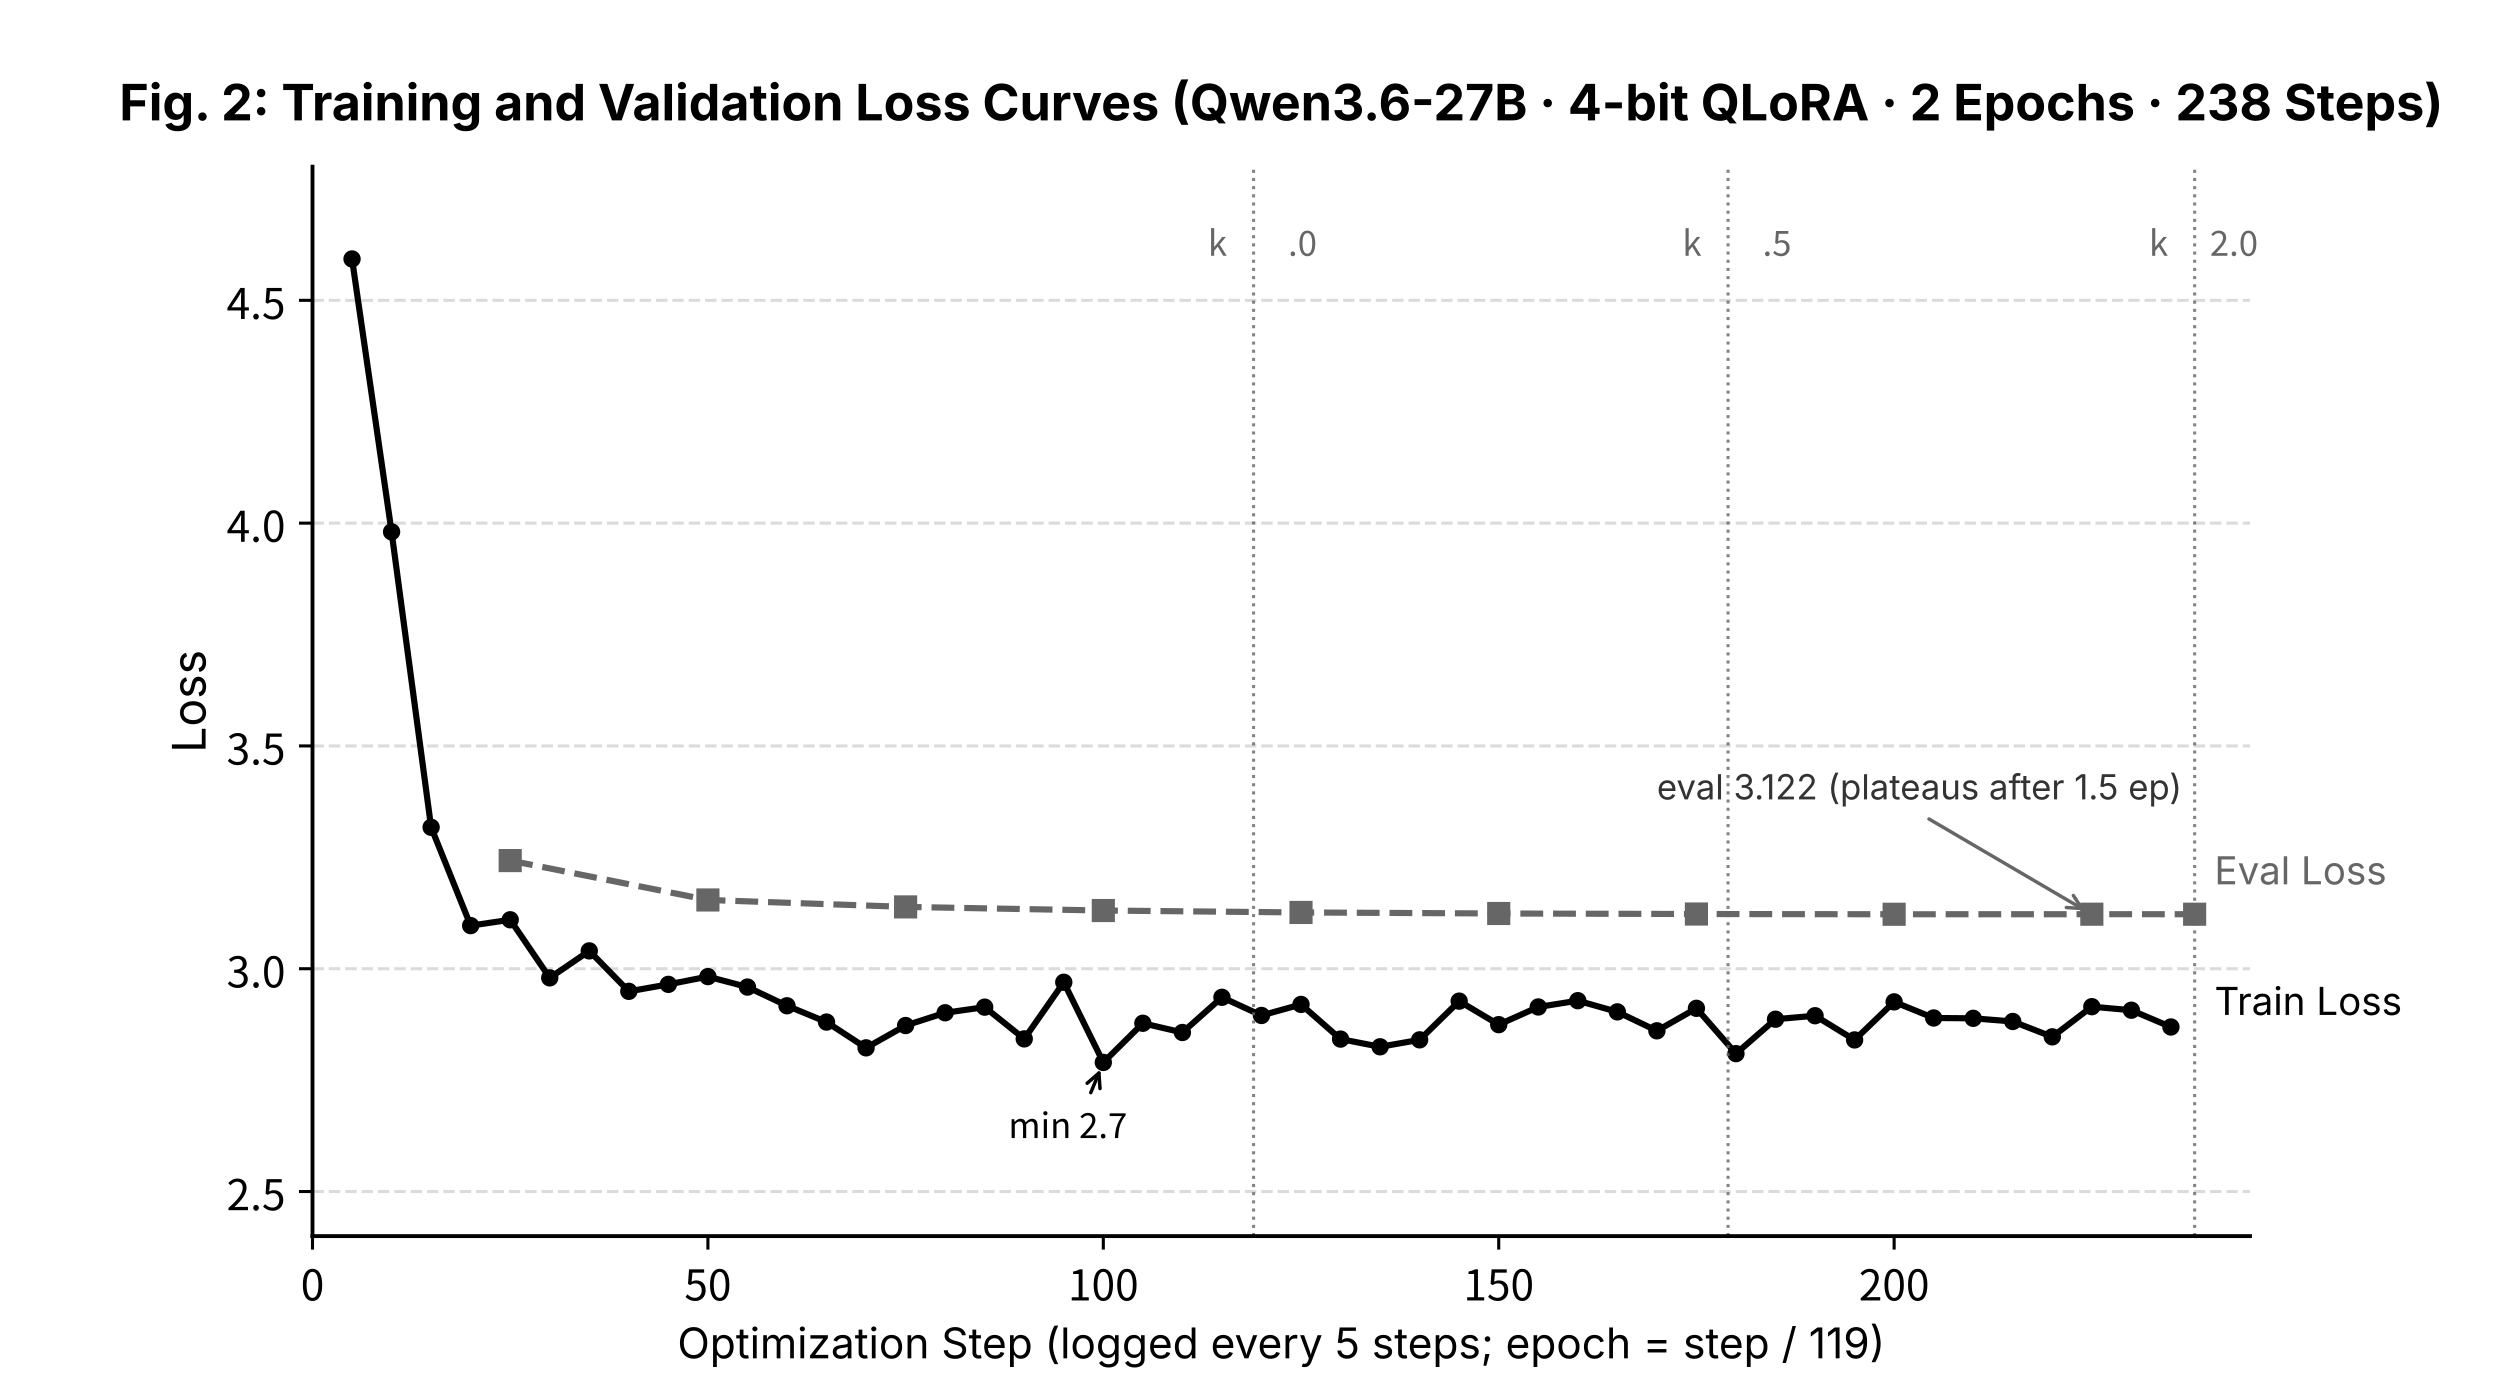
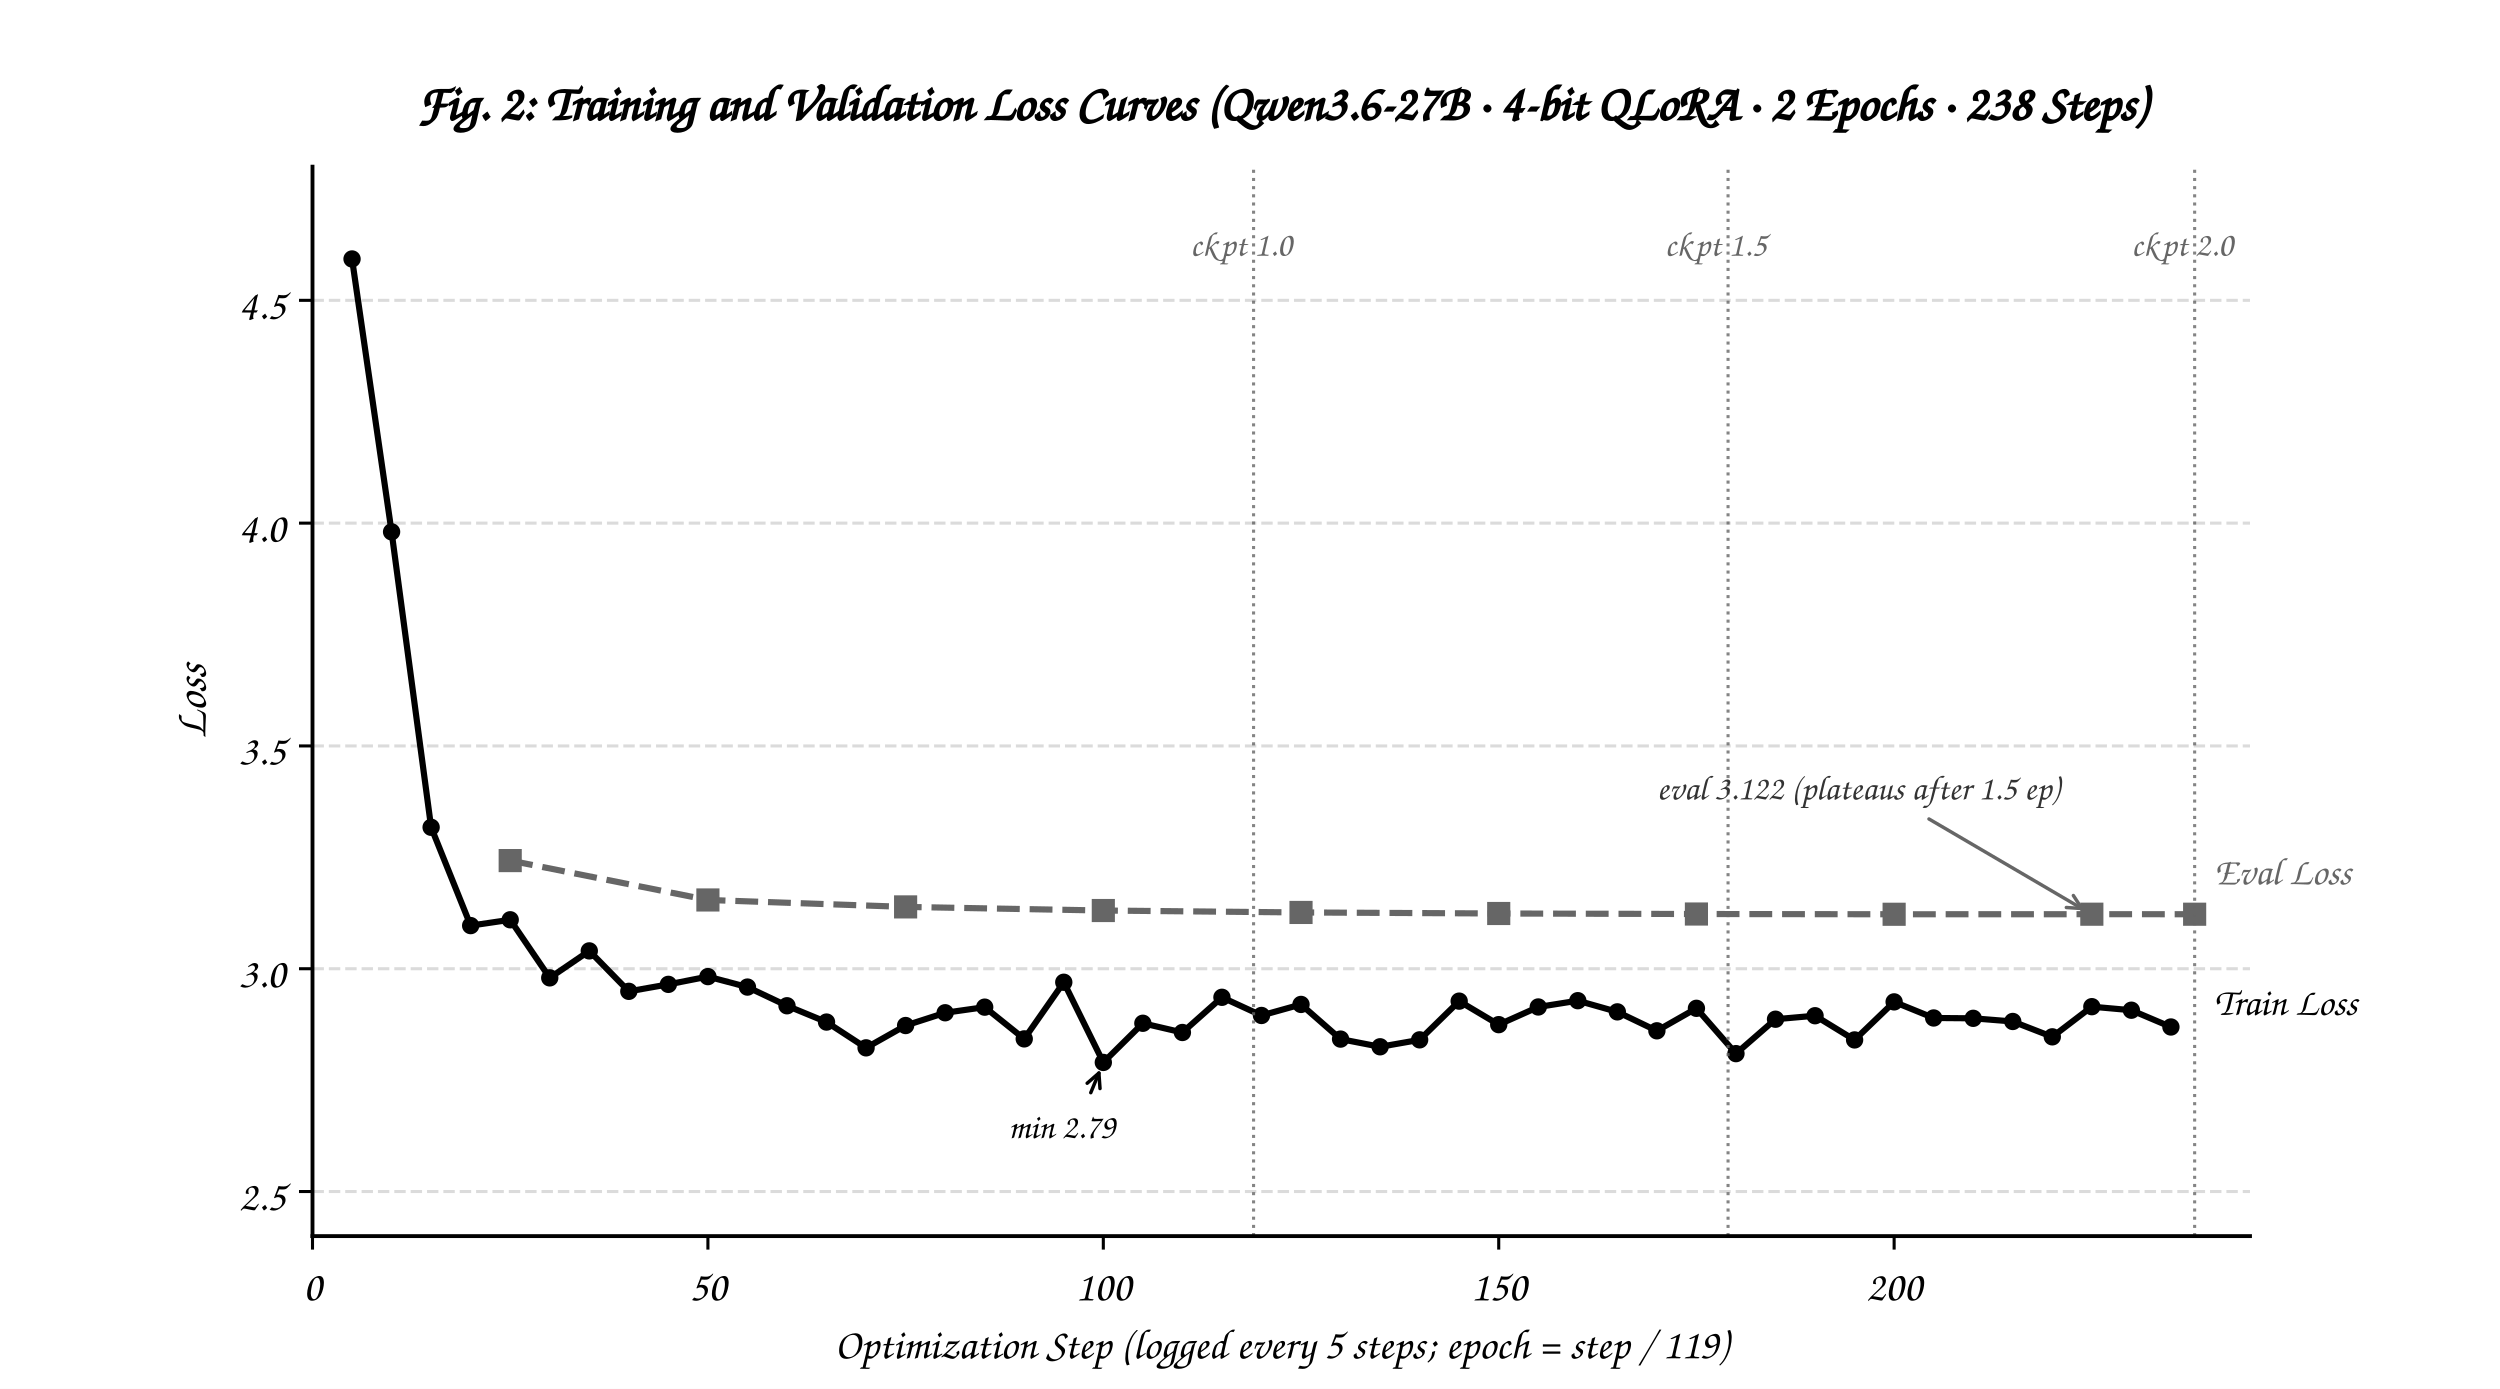
<svg xmlns="http://www.w3.org/2000/svg" xmlns:xlink="http://www.w3.org/1999/xlink" width="648pt" height="360pt" viewBox="0 0 648 360" version="1.1">
  <defs>
-     <style type="text/css">*{stroke-linejoin: round; stroke-linecap: butt}</style>
+     <style type="text/css">*{stroke-linejoin: round; stroke-linecap: butt} text{font-family: 'Comic Sans MS', 'Comic Neue', 'Noto Sans SC', cursive}</style>
  </defs>
  <g id="figure_1">
    <g id="patch_1">
      <path d="M 0 360  L 648 360  L 648 0  L 0 0  z " style="fill: #ffffff" />
    </g>
    <g id="axes_1">
      <g id="patch_2">
        <path d="M 81 320.4  L 583.2 320.4  L 583.2 43.2  L 81 43.2  z " style="fill: #ffffff" />
      </g>
      <g id="matplotlib.axis_1">
        <g id="xtick_1">
          <g id="line2d_1">
            <defs>
              <path id="m268f616302" d="M 0 0  L 0 3.5  " style="stroke: #000000; stroke-width: 0.8" />
            </defs>
            <g>
              <use xlink:href="#m268f616302" x="81" y="320.4" style="stroke: #000000; stroke-width: 0.8" />
            </g>
          </g>
          <g id="text_1">
-             <g transform="translate(77.9475 337.08) scale(0.11 -0.11)">
-               <defs>
-                 <path id="NotoSansCJKsc-Regular-11" d="M 1779 -83  C 2669 -83 3238 723 3238 2362  C 3238 3987 2669 4774 1779 4774  C 883 4774 320 3987 320 2362  C 320 723 883 -83 1779 -83  z M 1779 390  C 1248 390 883 986 883 2362  C 883 3731 1248 4314 1779 4314  C 2310 4314 2675 3731 2675 2362  C 2675 986 2310 390 1779 390  z " transform="scale(0.015625)" />
-               </defs>
-               <use xlink:href="#NotoSansCJKsc-Regular-11" />
-             </g>
+             <text x="81" y="337.08" text-anchor="middle" font-size="11">0</text>
          </g>
        </g>
        <g id="xtick_2">
          <g id="line2d_2">
            <g>
              <use xlink:href="#m268f616302" x="183.49" y="320.4" style="stroke: #000000; stroke-width: 0.8" />
            </g>
          </g>
          <g id="text_2">
-             <g transform="translate(177.3848 337.08) scale(0.11 -0.11)">
-               <defs>
-                 <path id="NotoSansCJKsc-Regular-16" d="M 1677 -83  C 2464 -83 3213 499 3213 1523  C 3213 2560 2573 3021 1798 3021  C 1517 3021 1306 2950 1094 2835  L 1216 4192  L 2982 4192  L 2982 4691  L 704 4691  L 550 2502  L 864 2304  C 1133 2483 1331 2579 1645 2579  C 2234 2579 2618 2182 2618 1510  C 2618 826 2176 403 1619 403  C 1075 403 730 653 467 922  L 173 538  C 493 224 941 -83 1677 -83  z " transform="scale(0.015625)" />
-               </defs>
-               <use xlink:href="#NotoSansCJKsc-Regular-16" />
-               <use xlink:href="#NotoSansCJKsc-Regular-11" transform="translate(55.5 0)" />
-             </g>
+             <text x="183.49" y="337.08" text-anchor="middle" font-size="11">50</text>
          </g>
        </g>
        <g id="xtick_3">
          <g id="line2d_3">
            <g>
              <use xlink:href="#m268f616302" x="285.98" y="320.4" style="stroke: #000000; stroke-width: 0.8" />
            </g>
          </g>
          <g id="text_3">
-             <g transform="translate(276.8221 337.08) scale(0.11 -0.11)">
-               <defs>
-                 <path id="NotoSansCJKsc-Regular-12" d="M 563 0  L 3136 0  L 3136 486  L 2195 486  L 2195 4691  L 1747 4691  C 1491 4544 1190 4435 774 4358  L 774 3987  L 1613 3987  L 1613 486  L 563 486  L 563 0  z " transform="scale(0.015625)" />
-               </defs>
-               <use xlink:href="#NotoSansCJKsc-Regular-12" />
-               <use xlink:href="#NotoSansCJKsc-Regular-11" transform="translate(55.5 0)" />
-               <use xlink:href="#NotoSansCJKsc-Regular-11" transform="translate(111 0)" />
-             </g>
+             <text x="285.98" y="337.08" text-anchor="middle" font-size="11">100</text>
          </g>
        </g>
        <g id="xtick_4">
          <g id="line2d_4">
            <g>
              <use xlink:href="#m268f616302" x="388.469" y="320.4" style="stroke: #000000; stroke-width: 0.8" />
            </g>
          </g>
          <g id="text_4">
-             <g transform="translate(379.3119 337.08) scale(0.11 -0.11)">
-               <use xlink:href="#NotoSansCJKsc-Regular-12" />
-               <use xlink:href="#NotoSansCJKsc-Regular-16" transform="translate(55.5 0)" />
-               <use xlink:href="#NotoSansCJKsc-Regular-11" transform="translate(111 0)" />
-             </g>
+             <text x="388.469" y="337.08" text-anchor="middle" font-size="11">150</text>
          </g>
        </g>
        <g id="xtick_5">
          <g id="line2d_5">
            <g>
              <use xlink:href="#m268f616302" x="490.959" y="320.4" style="stroke: #000000; stroke-width: 0.8" />
            </g>
          </g>
          <g id="text_5">
-             <g transform="translate(481.8017 337.08) scale(0.11 -0.11)">
-               <defs>
-                 <path id="NotoSansCJKsc-Regular-13" d="M 282 0  L 3232 0  L 3232 506  L 1933 506  C 1696 506 1408 480 1165 461  C 2266 1504 3008 2458 3008 3398  C 3008 4230 2477 4774 1638 4774  C 1043 4774 634 4506 256 4090  L 595 3757  C 858 4070 1184 4301 1568 4301  C 2150 4301 2432 3910 2432 3373  C 2432 2566 1754 1632 282 346  L 282 0  z " transform="scale(0.015625)" />
-               </defs>
-               <use xlink:href="#NotoSansCJKsc-Regular-13" />
-               <use xlink:href="#NotoSansCJKsc-Regular-11" transform="translate(55.5 0)" />
-               <use xlink:href="#NotoSansCJKsc-Regular-11" transform="translate(111 0)" />
-             </g>
+             <text x="490.959" y="337.08" text-anchor="middle" font-size="11">200</text>
          </g>
        </g>
        <g id="text_6">
-           <text x="332.1" y="352.08" text-anchor="middle" style="font-family: 'Plus Jakarta Sans', system-ui, -apple-system, sans-serif; font-size: 11px; fill: #000000">Optimization Step (logged every 5 steps; epoch = step / 119)</text>
+           <text x="332.1" y="352.08" text-anchor="middle" style="font-size: 11px; fill: #000000">Optimization Step (logged every 5 steps; epoch = step / 119)</text>
        </g>
      </g>
      <g id="matplotlib.axis_2">
        <g id="ytick_1">
          <g id="line2d_6">
            <path d="M 81 308.85  L 583.2 308.85  " clip-path="url(#pfa49d735a7)" style="fill: none; stroke-dasharray: 2.96,1.28; stroke-dashoffset: 0; stroke: #999999; stroke-opacity: 0.35; stroke-width: 0.8" />
          </g>
          <g id="line2d_7">
            <defs>
              <path id="ma762383dd4" d="M 0 0  L -3.5 0  " style="stroke: #000000; stroke-width: 0.8" />
            </defs>
            <g>
              <use xlink:href="#ma762383dd4" x="81" y="308.85" style="stroke: #000000; stroke-width: 0.8" />
            </g>
          </g>
          <g id="text_7">
-             <g transform="translate(58.73234 313.69) scale(0.11 -0.11)">
-               <defs>
-                 <path id="NotoSansCJKsc-Regular-f" d="M 890 -83  C 1120 -83 1312 96 1312 358  C 1312 627 1120 806 890 806  C 653 806 467 627 467 358  C 467 96 653 -83 890 -83  z " transform="scale(0.015625)" />
-               </defs>
-               <use xlink:href="#NotoSansCJKsc-Regular-13" />
-               <use xlink:href="#NotoSansCJKsc-Regular-f" transform="translate(55.5 0)" />
-               <use xlink:href="#NotoSansCJKsc-Regular-16" transform="translate(83.29688 0)" />
-             </g>
+             <text x="74" y="313.69" text-anchor="end" font-size="11">2.5</text>
          </g>
        </g>
        <g id="ytick_2">
          <g id="line2d_8">
            <path d="M 81 251.1  L 583.2 251.1  " clip-path="url(#pfa49d735a7)" style="fill: none; stroke-dasharray: 2.96,1.28; stroke-dashoffset: 0; stroke: #999999; stroke-opacity: 0.35; stroke-width: 0.8" />
          </g>
          <g id="line2d_9">
            <g>
              <use xlink:href="#ma762383dd4" x="81" y="251.1" style="stroke: #000000; stroke-width: 0.8" />
            </g>
          </g>
          <g id="text_8">
-             <g transform="translate(58.73234 255.94) scale(0.11 -0.11)">
-               <defs>
-                 <path id="NotoSansCJKsc-Regular-14" d="M 1683 -83  C 2522 -83 3194 416 3194 1254  C 3194 1901 2752 2310 2202 2445  L 2202 2477  C 2701 2650 3034 3034 3034 3603  C 3034 4346 2458 4774 1664 4774  C 1126 4774 710 4538 358 4218  L 672 3846  C 941 4115 1267 4301 1645 4301  C 2138 4301 2438 4006 2438 3558  C 2438 3053 2112 2662 1139 2662  L 1139 2214  C 2227 2214 2598 1843 2598 1274  C 2598 736 2208 403 1645 403  C 1114 403 762 659 486 941  L 186 563  C 493 224 954 -83 1683 -83  z " transform="scale(0.015625)" />
-               </defs>
-               <use xlink:href="#NotoSansCJKsc-Regular-14" />
-               <use xlink:href="#NotoSansCJKsc-Regular-f" transform="translate(55.5 0)" />
-               <use xlink:href="#NotoSansCJKsc-Regular-11" transform="translate(83.29688 0)" />
-             </g>
+             <text x="74" y="255.94" text-anchor="end" font-size="11">3.0</text>
          </g>
        </g>
        <g id="ytick_3">
          <g id="line2d_10">
            <path d="M 81 193.35  L 583.2 193.35  " clip-path="url(#pfa49d735a7)" style="fill: none; stroke-dasharray: 2.96,1.28; stroke-dashoffset: 0; stroke: #999999; stroke-opacity: 0.35; stroke-width: 0.8" />
          </g>
          <g id="line2d_11">
            <g>
              <use xlink:href="#ma762383dd4" x="81" y="193.35" style="stroke: #000000; stroke-width: 0.8" />
            </g>
          </g>
          <g id="text_9">
-             <g transform="translate(58.73234 198.19) scale(0.11 -0.11)">
-               <use xlink:href="#NotoSansCJKsc-Regular-14" />
-               <use xlink:href="#NotoSansCJKsc-Regular-f" transform="translate(55.5 0)" />
-               <use xlink:href="#NotoSansCJKsc-Regular-16" transform="translate(83.29688 0)" />
-             </g>
+             <text x="74" y="198.19" text-anchor="end" font-size="11">3.5</text>
          </g>
        </g>
        <g id="ytick_4">
          <g id="line2d_12">
            <path d="M 81 135.6  L 583.2 135.6  " clip-path="url(#pfa49d735a7)" style="fill: none; stroke-dasharray: 2.96,1.28; stroke-dashoffset: 0; stroke: #999999; stroke-opacity: 0.35; stroke-width: 0.8" />
          </g>
          <g id="line2d_13">
            <g>
              <use xlink:href="#ma762383dd4" x="81" y="135.6" style="stroke: #000000; stroke-width: 0.8" />
            </g>
          </g>
          <g id="text_10">
-             <g transform="translate(58.73234 140.44) scale(0.11 -0.11)">
-               <defs>
-                 <path id="NotoSansCJKsc-Regular-15" d="M 2176 0  L 2726 0  L 2726 1293  L 3354 1293  L 3354 1760  L 2726 1760  L 2726 4691  L 2080 4691  L 128 1677  L 128 1293  L 2176 1293  L 2176 0  z M 2176 1760  L 736 1760  L 1805 3360  C 1939 3590 2067 3827 2182 4051  L 2208 4051  C 2195 3814 2176 3430 2176 3200  L 2176 1760  z " transform="scale(0.015625)" />
-               </defs>
-               <use xlink:href="#NotoSansCJKsc-Regular-15" />
-               <use xlink:href="#NotoSansCJKsc-Regular-f" transform="translate(55.5 0)" />
-               <use xlink:href="#NotoSansCJKsc-Regular-11" transform="translate(83.29688 0)" />
-             </g>
+             <text x="74" y="140.44" text-anchor="end" font-size="11">4.0</text>
          </g>
        </g>
        <g id="ytick_5">
          <g id="line2d_14">
            <path d="M 81 77.85  L 583.2 77.85  " clip-path="url(#pfa49d735a7)" style="fill: none; stroke-dasharray: 2.96,1.28; stroke-dashoffset: 0; stroke: #999999; stroke-opacity: 0.35; stroke-width: 0.8" />
          </g>
          <g id="line2d_15">
            <g>
              <use xlink:href="#ma762383dd4" x="81" y="77.85" style="stroke: #000000; stroke-width: 0.8" />
            </g>
          </g>
          <g id="text_11">
-             <g transform="translate(58.73234 82.69) scale(0.11 -0.11)">
-               <use xlink:href="#NotoSansCJKsc-Regular-15" />
-               <use xlink:href="#NotoSansCJKsc-Regular-f" transform="translate(55.5 0)" />
-               <use xlink:href="#NotoSansCJKsc-Regular-16" transform="translate(83.29688 0)" />
-             </g>
+             <text x="74" y="82.69" text-anchor="end" font-size="11">4.5</text>
          </g>
        </g>
        <g id="text_12">
-           <text transform="translate(53.29 181.8) rotate(-90)" text-anchor="middle" style="font-family: 'Plus Jakarta Sans', system-ui, -apple-system, sans-serif; font-size: 12px; fill: #000000">Loss</text>
+           <text transform="translate(53.29 181.8) rotate(-90)" text-anchor="middle" style="font-size: 12px; fill: #000000">Loss</text>
        </g>
      </g>
      <g id="line2d_16">
        <path d="M 91.249 67.125  L 101.498 137.854  L 111.747 214.433  L 121.996 239.915  L 132.245 238.407  L 142.494 253.462  L 152.743 246.472  L 162.992 256.954  L 173.241 255.148  L 183.49 253.136  L 193.739 255.849  L 203.988 260.693  L 214.237 264.919  L 224.486 271.602  L 234.735 265.816  L 244.984 262.508  L 255.233 261.053  L 265.482 269.278  L 275.731 254.601  L 285.98 275.383  L 296.229 265.231  L 306.478 267.622  L 316.727 258.5  L 326.976 263.21  L 337.224 260.349  L 347.473 269.334  L 357.722 271.326  L 367.971 269.527  L 378.22 259.495  L 388.469 265.589  L 398.718 261.007  L 408.967 259.377  L 419.216 262.276  L 429.465 267.187  L 439.714 261.355  L 449.963 273.102  L 460.212 264.181  L 470.461 263.276  L 480.71 269.548  L 490.959 259.688  L 501.208 263.86  L 511.457 263.948  L 521.706 264.766  L 531.955 268.748  L 542.204 260.93  L 552.453 261.847  L 562.702 266.195  " clip-path="url(#pfa49d735a7)" style="fill: none; stroke: #000000; stroke-width: 1.6; stroke-linecap: square" />
        <defs>
          <path id="m0fc65d9187" d="M 0 1.75  C 0.464 1.75 0.909 1.566 1.237 1.237  C 1.566 0.909 1.75 0.464 1.75 0  C 1.75 -0.464 1.566 -0.909 1.237 -1.237  C 0.909 -1.566 0.464 -1.75 0 -1.75  C -0.464 -1.75 -0.909 -1.566 -1.237 -1.237  C -1.566 -0.909 -1.75 -0.464 -1.75 0  C -1.75 0.464 -1.566 0.909 -1.237 1.237  C -0.909 1.566 -0.464 1.75 0 1.75  z " style="stroke: #000000" />
        </defs>
        <g clip-path="url(#pfa49d735a7)">
          <use xlink:href="#m0fc65d9187" x="91.249" y="67.125" style="stroke: #000000" />
          <use xlink:href="#m0fc65d9187" x="101.498" y="137.854" style="stroke: #000000" />
          <use xlink:href="#m0fc65d9187" x="111.747" y="214.433" style="stroke: #000000" />
          <use xlink:href="#m0fc65d9187" x="121.996" y="239.915" style="stroke: #000000" />
          <use xlink:href="#m0fc65d9187" x="132.245" y="238.407" style="stroke: #000000" />
          <use xlink:href="#m0fc65d9187" x="142.494" y="253.462" style="stroke: #000000" />
          <use xlink:href="#m0fc65d9187" x="152.743" y="246.472" style="stroke: #000000" />
          <use xlink:href="#m0fc65d9187" x="162.992" y="256.954" style="stroke: #000000" />
          <use xlink:href="#m0fc65d9187" x="173.241" y="255.148" style="stroke: #000000" />
          <use xlink:href="#m0fc65d9187" x="183.49" y="253.136" style="stroke: #000000" />
          <use xlink:href="#m0fc65d9187" x="193.739" y="255.849" style="stroke: #000000" />
          <use xlink:href="#m0fc65d9187" x="203.988" y="260.693" style="stroke: #000000" />
          <use xlink:href="#m0fc65d9187" x="214.237" y="264.919" style="stroke: #000000" />
          <use xlink:href="#m0fc65d9187" x="224.486" y="271.602" style="stroke: #000000" />
          <use xlink:href="#m0fc65d9187" x="234.735" y="265.816" style="stroke: #000000" />
          <use xlink:href="#m0fc65d9187" x="244.984" y="262.508" style="stroke: #000000" />
          <use xlink:href="#m0fc65d9187" x="255.233" y="261.053" style="stroke: #000000" />
          <use xlink:href="#m0fc65d9187" x="265.482" y="269.278" style="stroke: #000000" />
          <use xlink:href="#m0fc65d9187" x="275.731" y="254.601" style="stroke: #000000" />
          <use xlink:href="#m0fc65d9187" x="285.98" y="275.383" style="stroke: #000000" />
          <use xlink:href="#m0fc65d9187" x="296.229" y="265.231" style="stroke: #000000" />
          <use xlink:href="#m0fc65d9187" x="306.478" y="267.622" style="stroke: #000000" />
          <use xlink:href="#m0fc65d9187" x="316.727" y="258.5" style="stroke: #000000" />
          <use xlink:href="#m0fc65d9187" x="326.976" y="263.21" style="stroke: #000000" />
          <use xlink:href="#m0fc65d9187" x="337.224" y="260.349" style="stroke: #000000" />
          <use xlink:href="#m0fc65d9187" x="347.473" y="269.334" style="stroke: #000000" />
          <use xlink:href="#m0fc65d9187" x="357.722" y="271.326" style="stroke: #000000" />
          <use xlink:href="#m0fc65d9187" x="367.971" y="269.527" style="stroke: #000000" />
          <use xlink:href="#m0fc65d9187" x="378.22" y="259.495" style="stroke: #000000" />
          <use xlink:href="#m0fc65d9187" x="388.469" y="265.589" style="stroke: #000000" />
          <use xlink:href="#m0fc65d9187" x="398.718" y="261.007" style="stroke: #000000" />
          <use xlink:href="#m0fc65d9187" x="408.967" y="259.377" style="stroke: #000000" />
          <use xlink:href="#m0fc65d9187" x="419.216" y="262.276" style="stroke: #000000" />
          <use xlink:href="#m0fc65d9187" x="429.465" y="267.187" style="stroke: #000000" />
          <use xlink:href="#m0fc65d9187" x="439.714" y="261.355" style="stroke: #000000" />
          <use xlink:href="#m0fc65d9187" x="449.963" y="273.102" style="stroke: #000000" />
          <use xlink:href="#m0fc65d9187" x="460.212" y="264.181" style="stroke: #000000" />
          <use xlink:href="#m0fc65d9187" x="470.461" y="263.276" style="stroke: #000000" />
          <use xlink:href="#m0fc65d9187" x="480.71" y="269.548" style="stroke: #000000" />
          <use xlink:href="#m0fc65d9187" x="490.959" y="259.688" style="stroke: #000000" />
          <use xlink:href="#m0fc65d9187" x="501.208" y="263.86" style="stroke: #000000" />
          <use xlink:href="#m0fc65d9187" x="511.457" y="263.948" style="stroke: #000000" />
          <use xlink:href="#m0fc65d9187" x="521.706" y="264.766" style="stroke: #000000" />
          <use xlink:href="#m0fc65d9187" x="531.955" y="268.748" style="stroke: #000000" />
          <use xlink:href="#m0fc65d9187" x="542.204" y="260.93" style="stroke: #000000" />
          <use xlink:href="#m0fc65d9187" x="552.453" y="261.847" style="stroke: #000000" />
          <use xlink:href="#m0fc65d9187" x="562.702" y="266.195" style="stroke: #000000" />
        </g>
      </g>
      <g id="line2d_17">
        <path d="M 132.245 223.064  L 183.49 233.272  L 234.735 235.069  L 285.98 236.008  L 337.224 236.507  L 388.469 236.779  L 439.714 236.913  L 490.959 236.978  L 542.204 236.962  L 568.851 236.966  " clip-path="url(#pfa49d735a7)" style="fill: none; stroke-dasharray: 5.92,2.56; stroke-dashoffset: 0; stroke: #666666; stroke-width: 1.6" />
        <defs>
          <path id="m22fb295c4b" d="M -2.5 2.5  L 2.5 2.5  L 2.5 -2.5  L -2.5 -2.5  z " style="stroke: #666666; stroke-linejoin: miter" />
        </defs>
        <g clip-path="url(#pfa49d735a7)">
          <use xlink:href="#m22fb295c4b" x="132.245" y="223.064" style="fill: #666666; stroke: #666666; stroke-linejoin: miter" />
          <use xlink:href="#m22fb295c4b" x="183.49" y="233.272" style="fill: #666666; stroke: #666666; stroke-linejoin: miter" />
          <use xlink:href="#m22fb295c4b" x="234.735" y="235.069" style="fill: #666666; stroke: #666666; stroke-linejoin: miter" />
          <use xlink:href="#m22fb295c4b" x="285.98" y="236.008" style="fill: #666666; stroke: #666666; stroke-linejoin: miter" />
          <use xlink:href="#m22fb295c4b" x="337.224" y="236.507" style="fill: #666666; stroke: #666666; stroke-linejoin: miter" />
          <use xlink:href="#m22fb295c4b" x="388.469" y="236.779" style="fill: #666666; stroke: #666666; stroke-linejoin: miter" />
          <use xlink:href="#m22fb295c4b" x="439.714" y="236.913" style="fill: #666666; stroke: #666666; stroke-linejoin: miter" />
          <use xlink:href="#m22fb295c4b" x="490.959" y="236.978" style="fill: #666666; stroke: #666666; stroke-linejoin: miter" />
          <use xlink:href="#m22fb295c4b" x="542.204" y="236.962" style="fill: #666666; stroke: #666666; stroke-linejoin: miter" />
          <use xlink:href="#m22fb295c4b" x="568.851" y="236.966" style="fill: #666666; stroke: #666666; stroke-linejoin: miter" />
        </g>
      </g>
      <g id="line2d_18">
        <path d="M 324.926 320.4  L 324.926 43.2  " clip-path="url(#pfa49d735a7)" style="fill: none; stroke-dasharray: 0.8,1.32; stroke-dashoffset: 0; stroke: #666666; stroke-opacity: 0.8; stroke-width: 0.8" />
      </g>
      <g id="line2d_19">
        <path d="M 447.913 320.4  L 447.913 43.2  " clip-path="url(#pfa49d735a7)" style="fill: none; stroke-dasharray: 0.8,1.32; stroke-dashoffset: 0; stroke: #666666; stroke-opacity: 0.8; stroke-width: 0.8" />
      </g>
      <g id="line2d_20">
        <path d="M 568.851 320.4  L 568.851 43.2  " clip-path="url(#pfa49d735a7)" style="fill: none; stroke-dasharray: 0.8,1.32; stroke-dashoffset: 0; stroke: #666666; stroke-opacity: 0.8; stroke-width: 0.8" />
      </g>
      <g id="patch_3">
        <path d="M 81 320.4  L 81 43.2  " style="fill: none; stroke: #000000; stroke-linejoin: miter; stroke-linecap: square" />
      </g>
      <g id="patch_4">
        <path d="M 81 320.4  L 583.2 320.4  " style="fill: none; stroke: #000000; stroke-linejoin: miter; stroke-linecap: square" />
      </g>
      <g id="text_13">
-         <g style="fill: #666666" transform="translate(308.4916 66.3) scale(0.09 -0.09)">
-           <defs>
-             <path id="NotoSansCJKsc-Regular-4c" d="M 589 0  L 1165 0  L 1165 915  L 1818 1677  L 2835 0  L 3469 0  L 2157 2074  L 3315 3475  L 2662 3475  L 1190 1645  L 1165 1645  L 1165 5094  L 589 5094  L 589 0  z " transform="scale(0.015625)" />
-             <path id="NotoSansCJKsc-Regular-f6b1" d="M 1779 -83  C 2688 -83 3238 768 3238 2298  C 3238 3821 2688 4646 1779 4646  C 864 4646 320 3827 320 2298  C 320 768 864 -83 1779 -83  z M 1779 390  C 1248 390 883 960 883 2298  C 883 3635 1248 4179 1779 4179  C 2310 4179 2675 3635 2675 2298  C 2675 960 2310 390 1779 390  z " transform="scale(0.015625)" />
-           </defs>
-           <use xlink:href="#NotoSansCJKsc-Regular-44" />
-           <use xlink:href="#NotoSansCJKsc-Regular-4c" transform="translate(51 0)" />
-           <use xlink:href="#NotoSansCJKsc-Regular-51" transform="translate(106.2031 0)" />
-           <use xlink:href="#NotoSansCJKsc-Regular-55" transform="translate(166.2969 0)" />
-           <use xlink:href="#NotoSansCJKsc-Regular-1" transform="translate(204 0)" />
-           <use xlink:href="#NotoSansCJKsc-Regular-f6b2" transform="translate(226.4062 0)" />
-           <use xlink:href="#NotoSansCJKsc-Regular-f" transform="translate(281.9062 0)" />
-           <use xlink:href="#NotoSansCJKsc-Regular-f6b1" transform="translate(309.7031 0)" />
-         </g>
+         <text x="308.492" y="66.3" font-size="9" fill="#666666">ckpt 1.0</text>
      </g>
      <g id="text_14">
-         <g style="fill: #666666" transform="translate(431.4793 66.3) scale(0.09 -0.09)">
-           <defs>
-             <path id="NotoSansCJKsc-Regular-f6b6" d="M 1677 -83  C 2464 -83 3213 474 3213 1459  C 3213 2445 2573 2886 1798 2886  C 1517 2886 1306 2822 1094 2701  L 1216 4058  L 2982 4058  L 2982 4563  L 704 4563  L 550 2368  L 864 2170  C 1133 2349 1331 2451 1645 2451  C 2234 2451 2618 2074 2618 1440  C 2618 806 2176 403 1619 403  C 1075 403 730 653 467 922  L 173 538  C 493 224 941 -83 1677 -83  z " transform="scale(0.015625)" />
-           </defs>
-           <use xlink:href="#NotoSansCJKsc-Regular-44" />
-           <use xlink:href="#NotoSansCJKsc-Regular-4c" transform="translate(51 0)" />
-           <use xlink:href="#NotoSansCJKsc-Regular-51" transform="translate(106.2031 0)" />
-           <use xlink:href="#NotoSansCJKsc-Regular-55" transform="translate(166.2969 0)" />
-           <use xlink:href="#NotoSansCJKsc-Regular-1" transform="translate(204 0)" />
-           <use xlink:href="#NotoSansCJKsc-Regular-f6b2" transform="translate(226.4062 0)" />
-           <use xlink:href="#NotoSansCJKsc-Regular-f" transform="translate(281.9062 0)" />
-           <use xlink:href="#NotoSansCJKsc-Regular-f6b6" transform="translate(309.7031 0)" />
-         </g>
+         <text x="431.479" y="66.3" font-size="9" fill="#666666">ckpt 1.5</text>
      </g>
      <g id="text_15">
-         <g style="fill: #666666" transform="translate(552.4173 66.3) scale(0.09 -0.09)">
-           <defs>
-             <path id="NotoSansCJKsc-Regular-f6b3" d="M 282 0  L 3232 0  L 3232 506  L 1907 506  C 1670 506 1382 480 1139 461  C 2221 1594 3008 2451 3008 3309  C 3008 4115 2477 4646 1638 4646  C 1043 4646 634 4378 256 3955  L 595 3629  C 858 3930 1184 4173 1568 4173  C 2150 4173 2432 3802 2432 3283  C 2432 2534 1658 1715 282 346  L 282 0  z " transform="scale(0.015625)" />
-           </defs>
-           <use xlink:href="#NotoSansCJKsc-Regular-44" />
-           <use xlink:href="#NotoSansCJKsc-Regular-4c" transform="translate(51 0)" />
-           <use xlink:href="#NotoSansCJKsc-Regular-51" transform="translate(106.2031 0)" />
-           <use xlink:href="#NotoSansCJKsc-Regular-55" transform="translate(166.2969 0)" />
-           <use xlink:href="#NotoSansCJKsc-Regular-1" transform="translate(204 0)" />
-           <use xlink:href="#NotoSansCJKsc-Regular-f6b3" transform="translate(226.4062 0)" />
-           <use xlink:href="#NotoSansCJKsc-Regular-f" transform="translate(281.9062 0)" />
-           <use xlink:href="#NotoSansCJKsc-Regular-f6b1" transform="translate(309.7031 0)" />
-         </g>
+         <text x="552.417" y="66.3" font-size="9" fill="#666666">ckpt 2.0</text>
      </g>
      <g id="patch_5">
        <path d="M 282.729 283.225  Q 283.973 280.214 284.832 278.133  " style="fill: none; stroke: #000000; stroke-width: 0.9; stroke-linecap: round" />
        <path d="M 281.794 280.774  L 284.832 278.133  L 285.122 282.148  " style="fill: none; stroke: #000000; stroke-width: 0.9; stroke-linecap: round" />
      </g>
      <g id="text_16">
-         <g transform="translate(261.382 294.99) scale(0.09 -0.09)">
-           <defs>
-             <path id="NotoSansCJKsc-Regular-4e" d="M 589 0  L 1178 0  L 1178 2522  C 1491 2880 1786 3053 2048 3053  C 2490 3053 2694 2778 2694 2125  L 2694 0  L 3277 0  L 3277 2522  C 3603 2880 3885 3053 4154 3053  C 4595 3053 4800 2778 4800 2125  L 4800 0  L 5382 0  L 5382 2202  C 5382 3085 5043 3565 4333 3565  C 3904 3565 3546 3290 3181 2899  C 3040 3309 2758 3565 2221 3565  C 1805 3565 1446 3302 1139 2970  L 1126 2970  L 1069 3475  L 589 3475  L 589 0  z " transform="scale(0.015625)" />
-             <path id="NotoSansCJKsc-Regular-4a" d="M 589 0  L 1178 0  L 1178 3475  L 589 3475  L 589 0  z M 883 4192  C 1114 4192 1274 4346 1274 4582  C 1274 4806 1114 4960 883 4960  C 653 4960 499 4806 499 4582  C 499 4346 653 4192 883 4192  z " transform="scale(0.015625)" />
-             <path id="NotoSansCJKsc-Regular-4f" d="M 589 0  L 1178 0  L 1178 2522  C 1523 2874 1766 3053 2125 3053  C 2586 3053 2784 2778 2784 2125  L 2784 0  L 3366 0  L 3366 2202  C 3366 3085 3034 3565 2304 3565  C 1830 3565 1466 3302 1139 2970  L 1126 2970  L 1069 3475  L 589 3475  L 589 0  z " transform="scale(0.015625)" />
-             <path id="NotoSansCJKsc-Regular-f6b8" d="M 1267 0  L 1875 0  C 1952 1779 2176 2822 3251 4205  L 3251 4563  L 314 4563  L 314 4058  L 2592 4058  C 1690 2810 1350 1722 1267 0  z " transform="scale(0.015625)" />
-           </defs>
-           <use xlink:href="#NotoSansCJKsc-Regular-4e" />
-           <use xlink:href="#NotoSansCJKsc-Regular-4a" transform="translate(92.59375 0)" />
-           <use xlink:href="#NotoSansCJKsc-Regular-4f" transform="translate(120.0938 0)" />
-           <use xlink:href="#NotoSansCJKsc-Regular-1" transform="translate(181.0938 0)" />
-           <use xlink:href="#NotoSansCJKsc-Regular-f6b3" transform="translate(203.5 0)" />
-           <use xlink:href="#NotoSansCJKsc-Regular-f" transform="translate(259 0)" />
-           <use xlink:href="#NotoSansCJKsc-Regular-f6b8" transform="translate(286.7969 0)" />
-           <use xlink:href="#NotoSansCJKsc-Regular-f6ba" transform="translate(342.2969 0)" />
-         </g>
+         <text x="261.382" y="294.99" font-size="9">min 2.79</text>
      </g>
      <g id="patch_6">
        <path d="M 499.989 212.28  Q 520.235 224.14 539.612 235.491  " style="fill: none; stroke: #666666; stroke-width: 0.9; stroke-linecap: round" />
        <path d="M 537.416 232.118  L 539.612 235.491  L 535.596 235.224  " style="fill: none; stroke: #666666; stroke-width: 0.9; stroke-linecap: round" />
      </g>
      <g id="text_17">
-         <text x="429.47" y="207.21" style="font-family: 'Plus Jakarta Sans', system-ui, -apple-system, sans-serif; font-size: 9px; fill: #333333">eval 3.122 (plateaus after 1.5 ep)</text>
+         <text x="429.47" y="207.21" style="font-size: 9px; fill: #333333">eval 3.122 (plateaus after 1.5 ep)</text>
      </g>
      <g id="text_18">
-         <text x="573.98" y="263.07" style="font-family: 'Plus Jakarta Sans', system-ui, -apple-system, sans-serif; font-size: 10px; fill: #000000">Train Loss</text>
+         <text x="573.98" y="263.07" style="font-size: 10px; fill: #000000">Train Loss</text>
      </g>
      <g id="text_19">
-         <text x="573.98" y="229.22" style="font-family: 'Plus Jakarta Sans', system-ui, -apple-system, sans-serif; font-size: 10px; fill: #666666">Eval Loss</text>
+         <text x="573.98" y="229.22" style="font-size: 10px; fill: #666666">Eval Loss</text>
      </g>
      <g id="text_20">
-         <text x="332.1" y="31.2" text-anchor="middle" style="font-family: 'Plus Jakarta Sans', system-ui, -apple-system, sans-serif; font-size: 13px; font-weight: 700; fill: #000000">Fig. 2: Training and Validation Loss Curves (Qwen3.6-27B · 4-bit QLoRA · 2 Epochs · 238 Steps)</text>
+         <text x="332.1" y="31.2" text-anchor="middle" style="font-size: 13px; font-weight: 700; fill: #000000">Fig. 2: Training and Validation Loss Curves (Qwen3.6-27B · 4-bit QLoRA · 2 Epochs · 238 Steps)</text>
      </g>
    </g>
  </g>
  <defs>
    <clipPath id="pfa49d735a7">
      <rect x="81" y="43.2" width="502.2" height="277.2" />
    </clipPath>
  </defs>
</svg>
